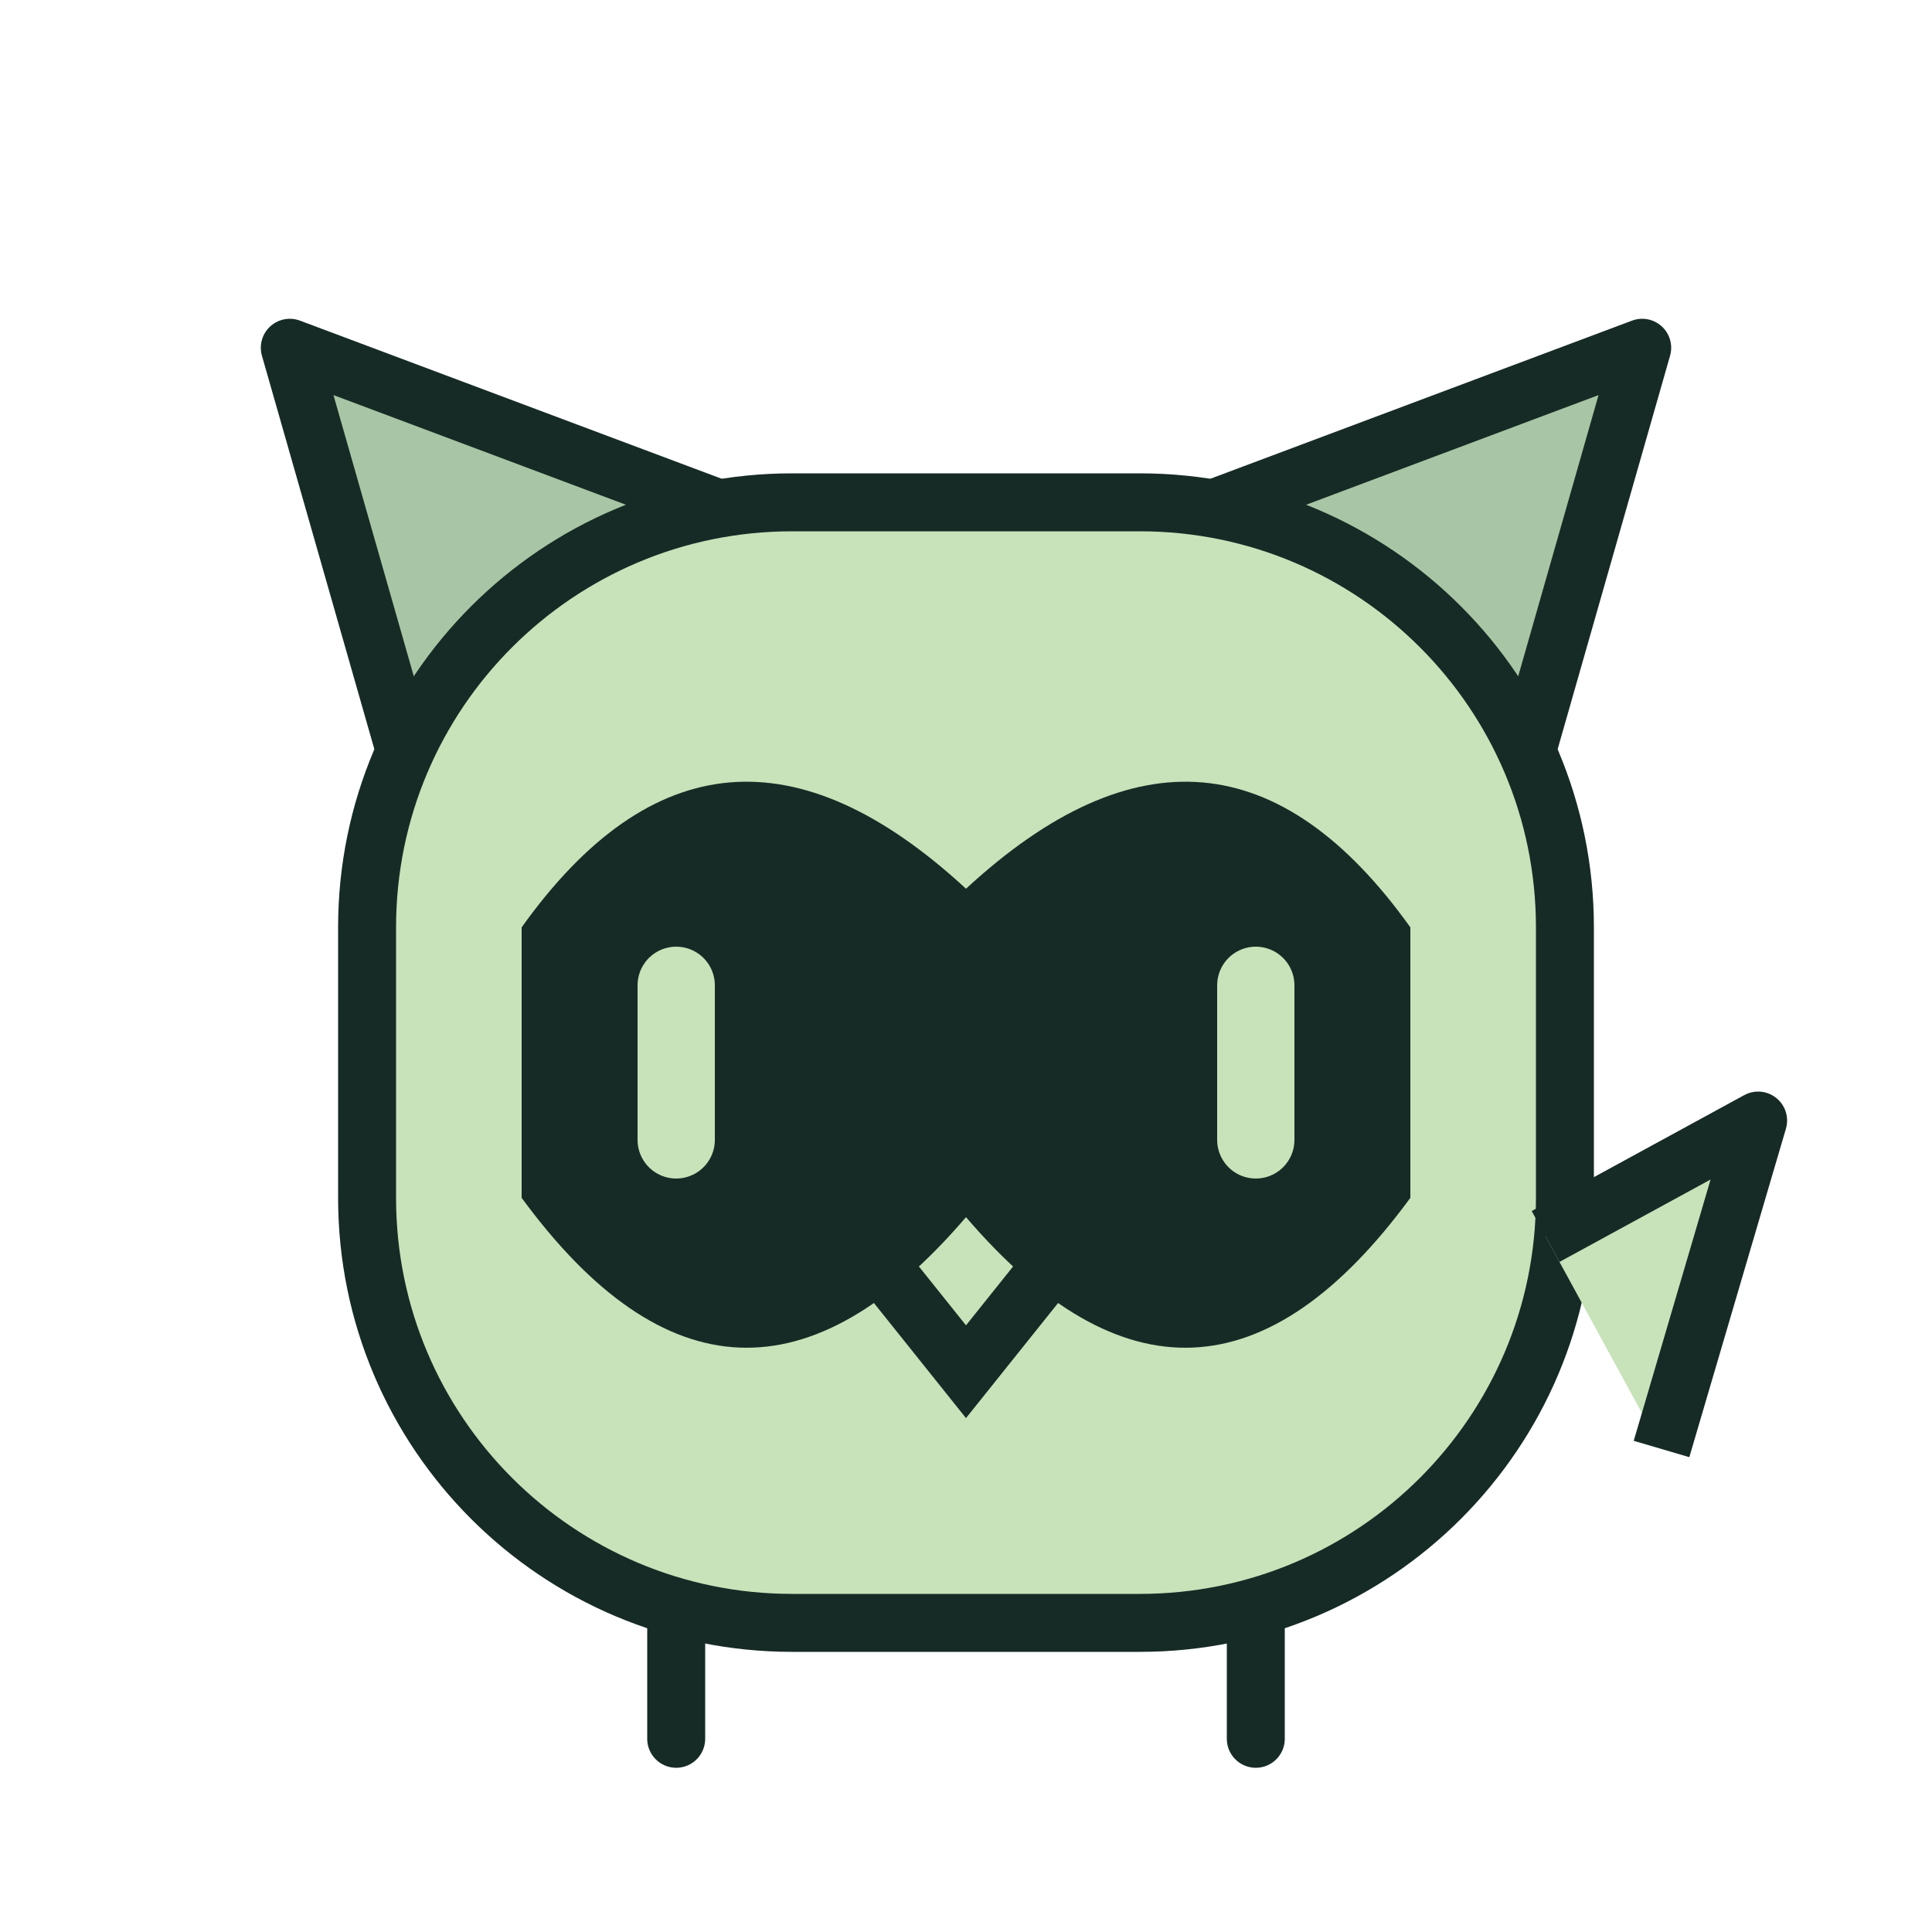
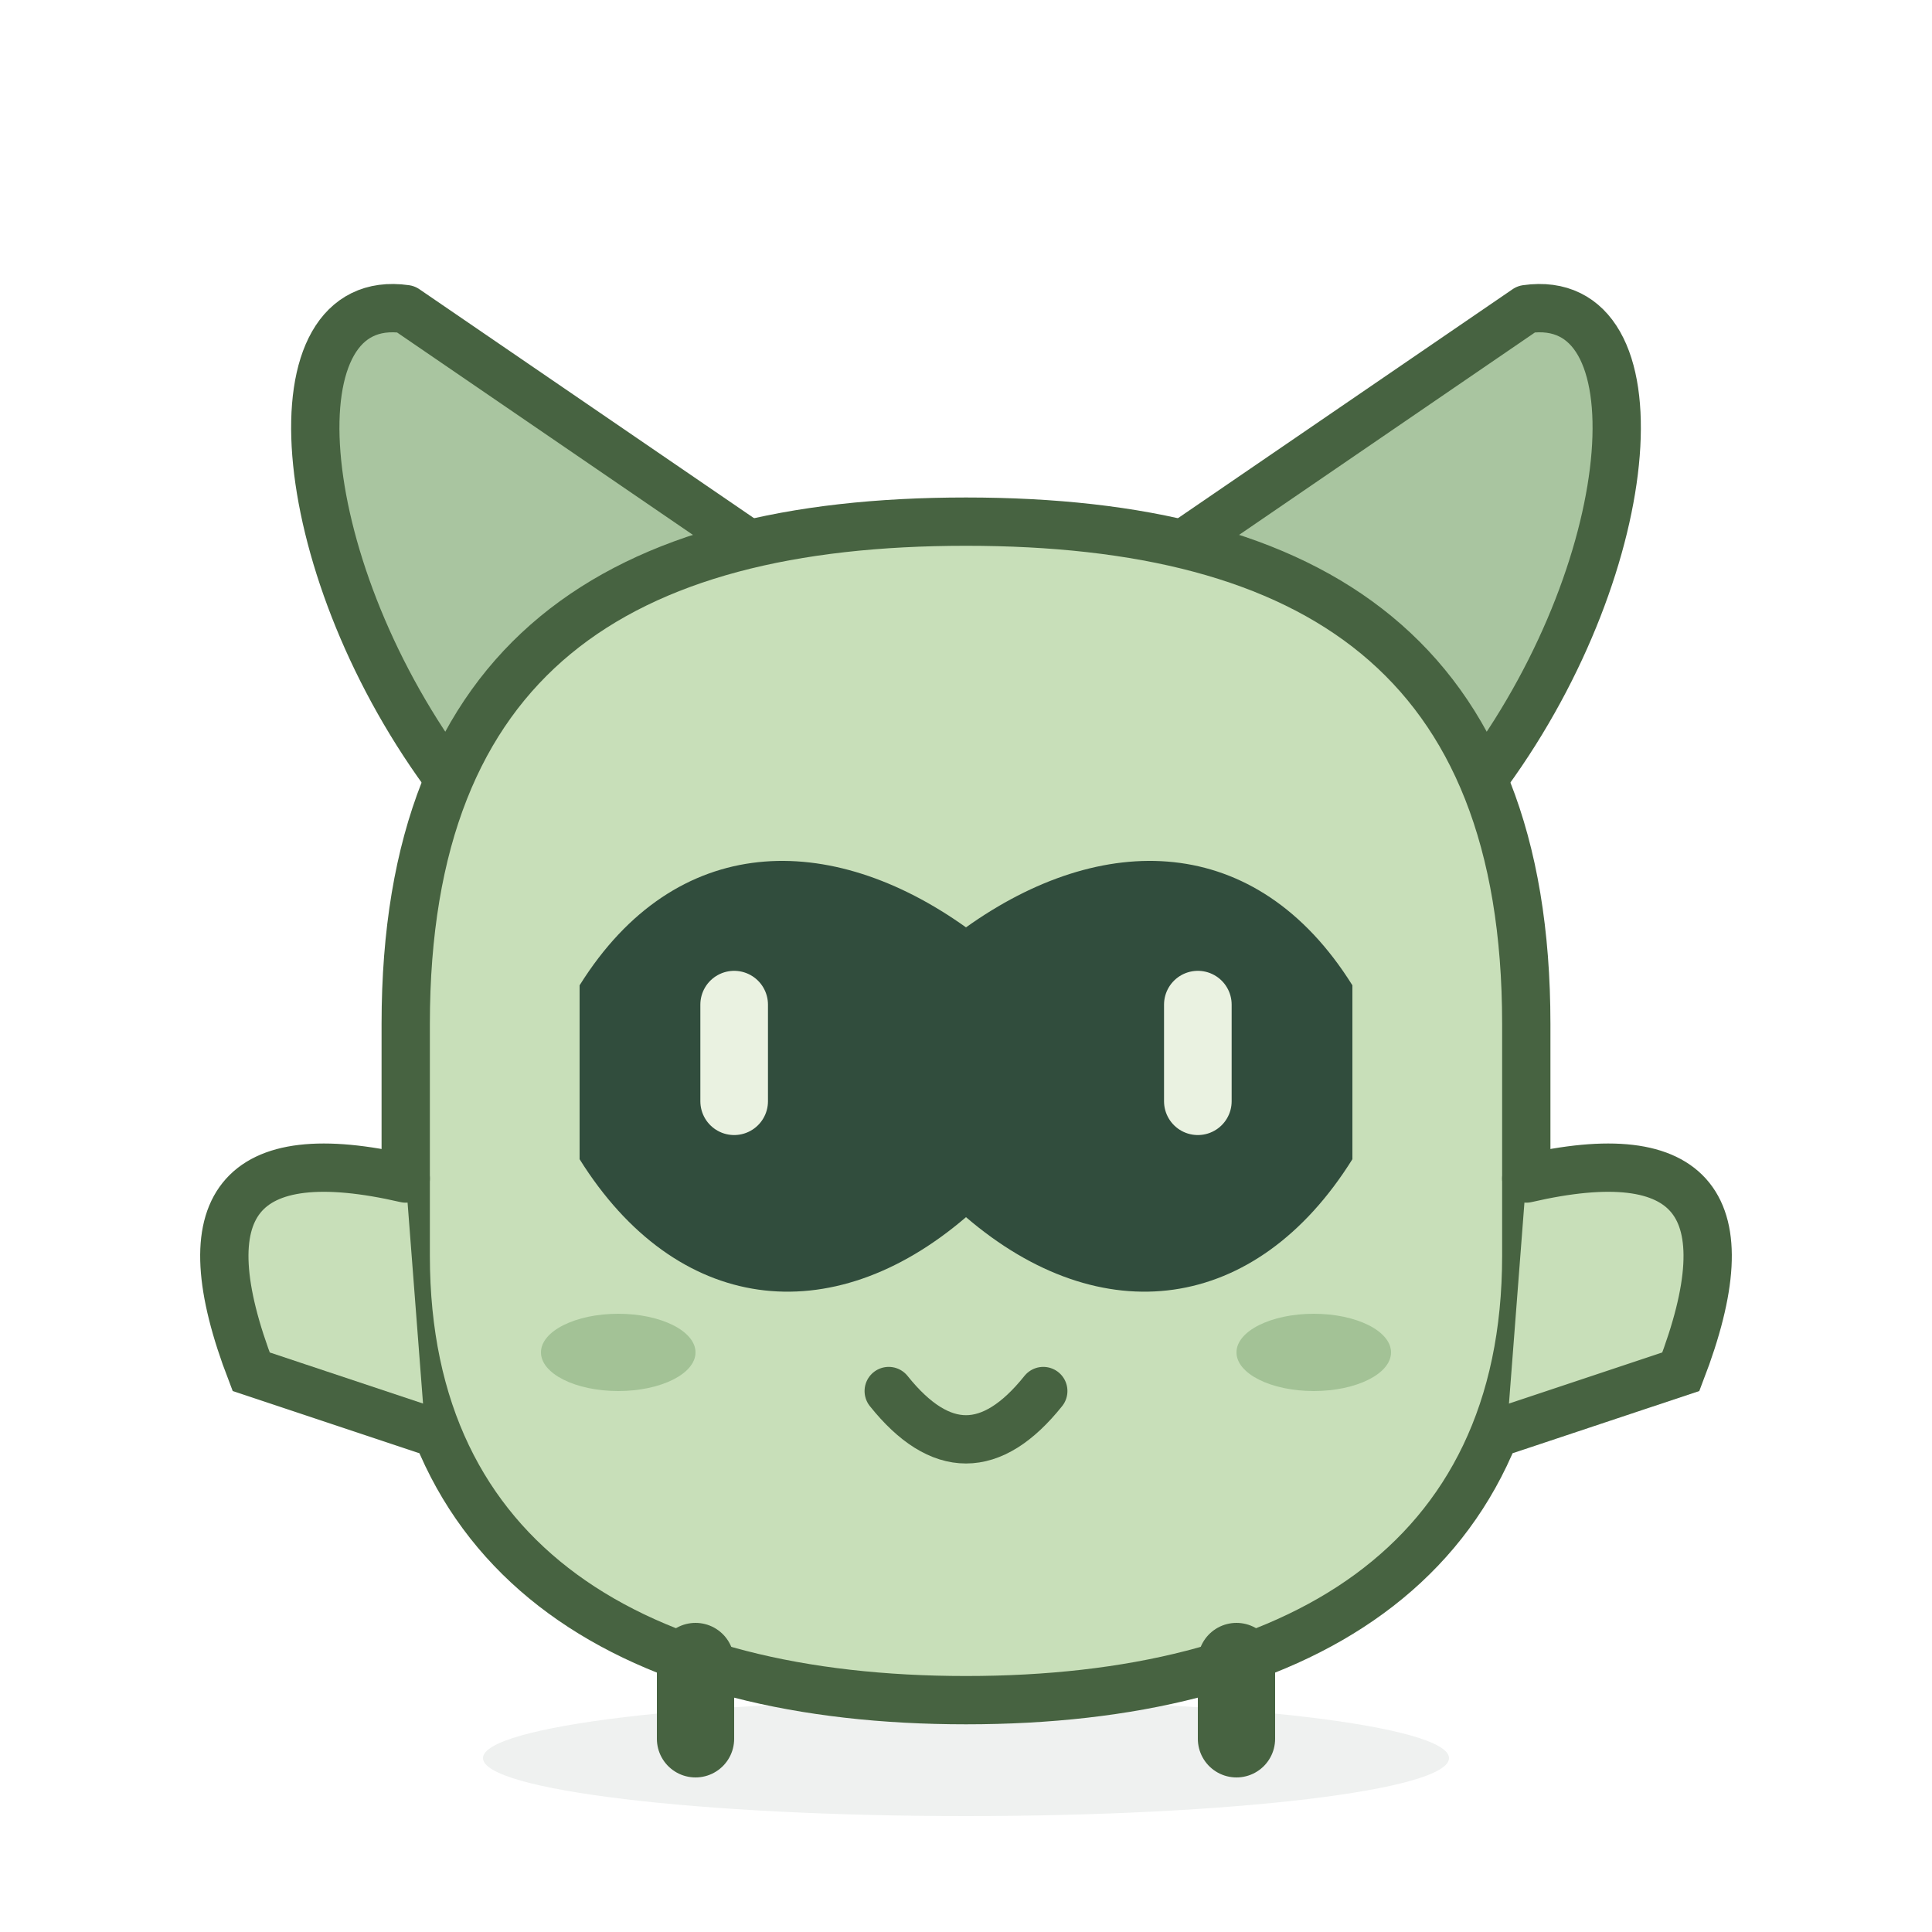
- <svg xmlns="http://www.w3.org/2000/svg" viewBox="0 0 100 100">
-   <path d="M21 39 15 18 39 27M61 27 85 18 79 39" fill="#a8c6a5" stroke="#172b26" stroke-width="3" stroke-linejoin="round" />
-   <rect x="19" y="26" width="62" height="58" rx="22" fill="#c8e2ba" stroke="#172b26" stroke-width="3" />
-   <path d="M27 48q10-14 23-2 13-12 23 2v14q-11 15-23 1-12 14-23-1z" fill="#172b26" />
-   <path d="M35 51v8M65 51v8" stroke="#c8e2ba" stroke-width="4" stroke-linecap="round" />
-   <path d="m46 66 4 5 4-5M35 84v6M65 84v6" fill="none" stroke="#172b26" stroke-width="3" stroke-linecap="round" />
-   <path d="m80 64 11-6-5 17" fill="#c8e2ba" stroke="#172b26" stroke-width="3" stroke-linejoin="round" />
+ <svg xmlns="http://www.w3.org/2000/svg" viewBox="0 0 100 100" fill="none">
+   <ellipse cx="50" cy="91" rx="25" ry="3" fill="#314d3d" opacity=".08" />
+   <path d="M23 40C15 29 14 15 21 16L40 29M60 29 79 16C86 15 85 29 77 40" fill="#a9c5a0" stroke="#476341" stroke-width="2.5" stroke-linejoin="round" />
+   <path d="M21 53C21 34 32 27 50 27S79 34 79 53V65C79 81 67 88 50 88S21 81 21 65Z" fill="#c8dfb9" stroke="#476341" stroke-width="2.5" />
+   <path d="M30 51C35 43 43 43 50 48 57 43 65 43 70 51V60C65 68 57 69 50 63 43 69 35 68 30 60Z" fill="#314d3d" />
+   <path d="M38 52V57M62 52V57" stroke="#eaf2e1" stroke-width="3.5" stroke-linecap="round" />
+   <path d="M46 72Q50 77 54 72" stroke="#476341" stroke-width="2.5" stroke-linecap="round" />
+   <ellipse cx="32" cy="70" rx="4" ry="2" fill="#93b788" opacity=".7" />
+   <ellipse cx="68" cy="70" rx="4" ry="2" fill="#93b788" opacity=".7" />
+   <path d="M21 61Q8 58 13 71L22 74M79 61Q92 58 87 71L78 74" fill="#c8dfb9" stroke="#476341" stroke-width="2.5" stroke-linecap="round" />
+   <path d="M36 86V90M64 86V90" stroke="#476341" stroke-width="4" stroke-linecap="round" />
</svg>
